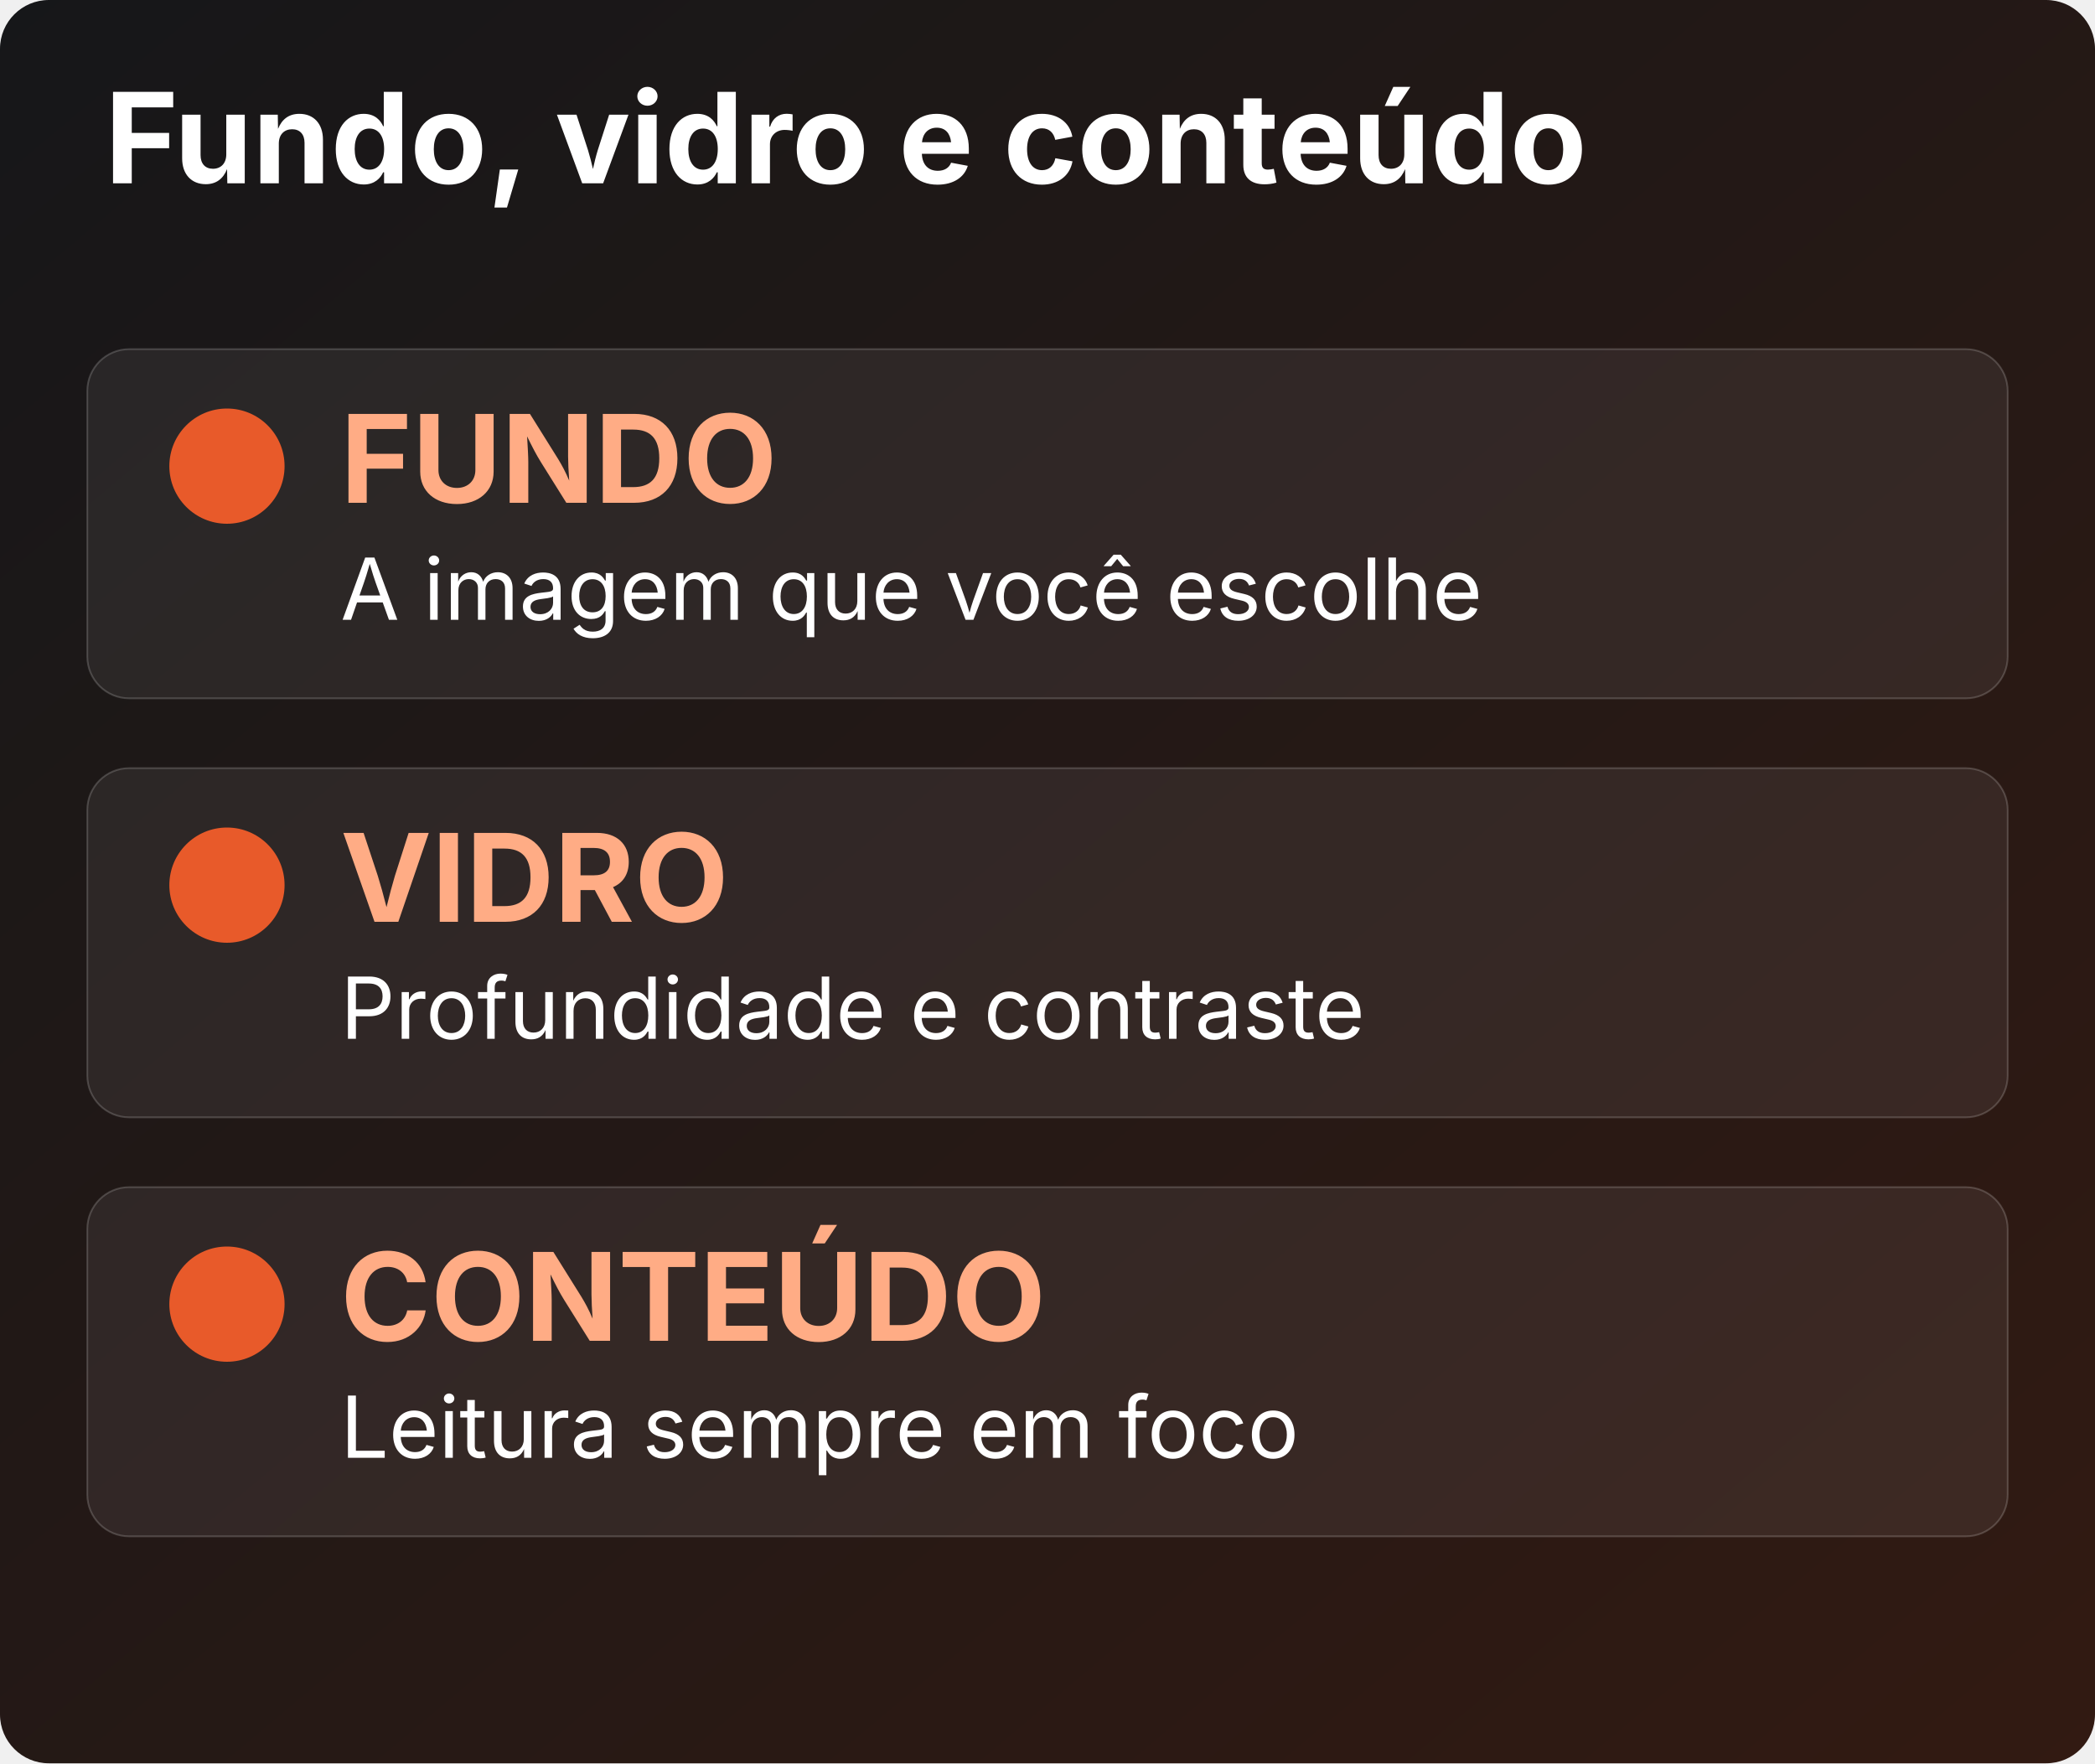
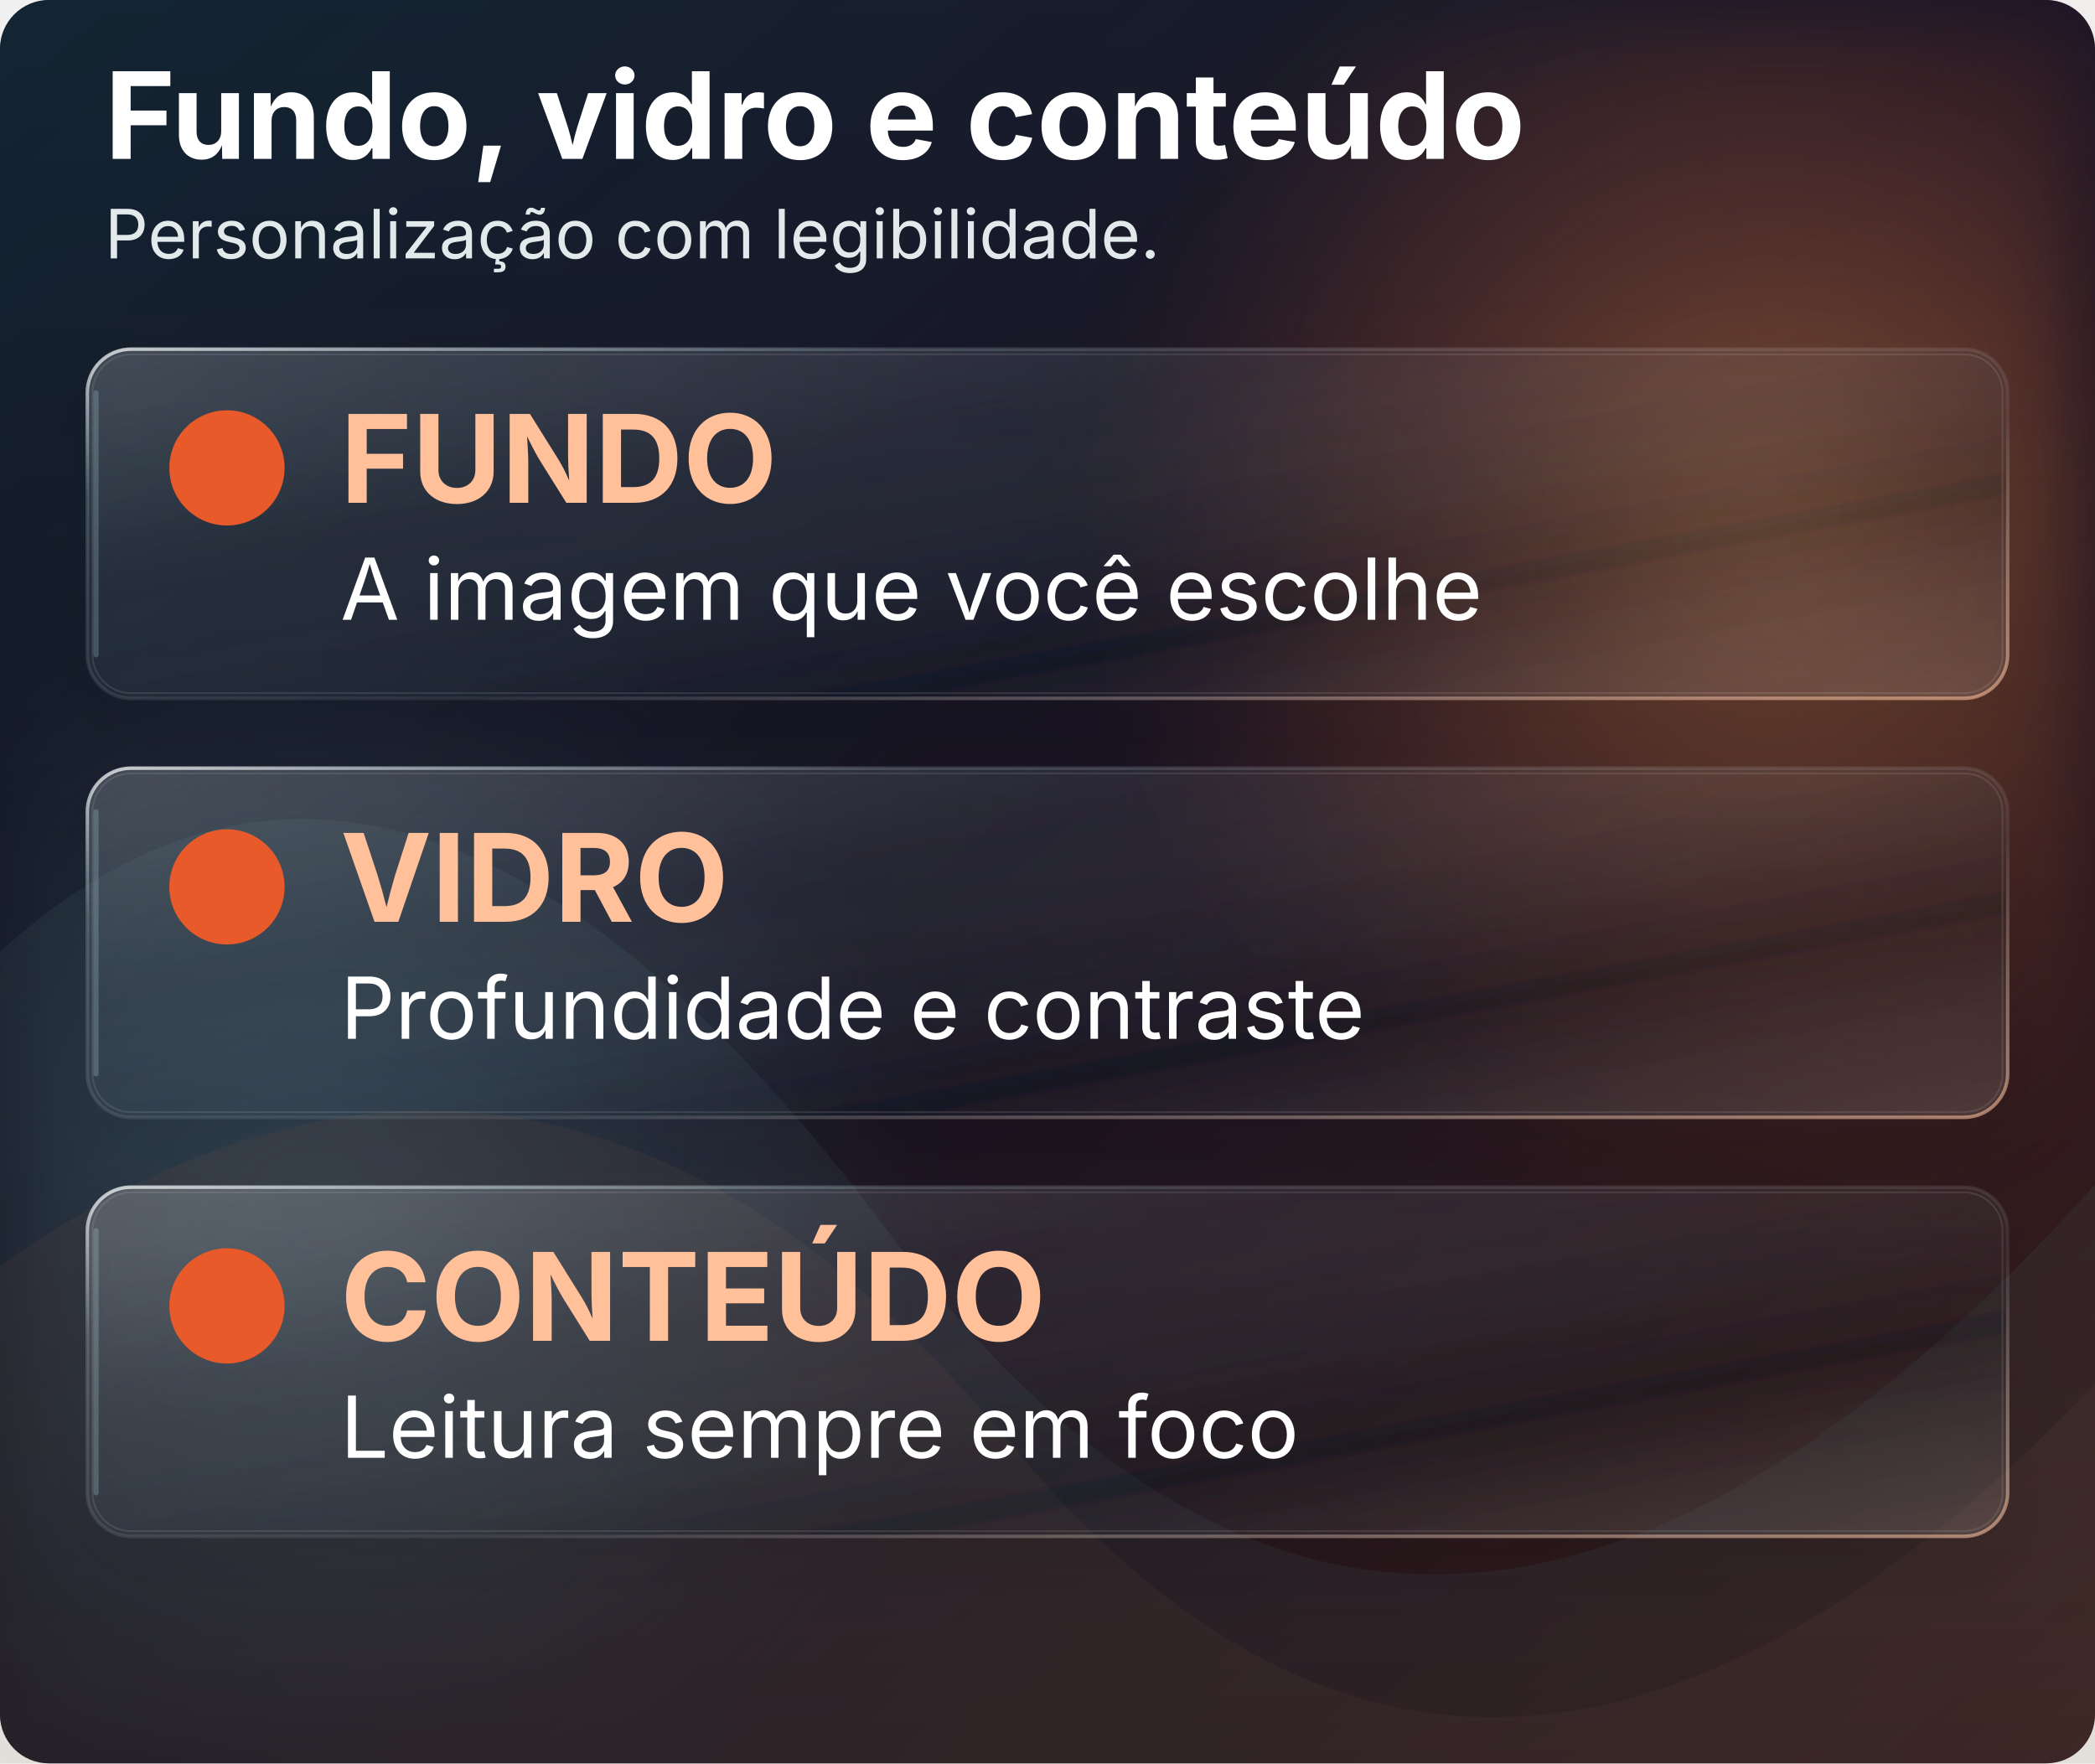
<svg xmlns="http://www.w3.org/2000/svg" viewBox="0 0 1200 1010" role="img" aria-labelledby="t">
  <defs>
-     <linearGradient id="b" x1="0" x2="1" y1="0" y2="1">
-       <stop stop-color="#161719" />
-       <stop offset="1" stop-color="#321a12" />
+     <linearGradient id="sky" x1="0" x2="1" y1="0" y2="1">
+       <stop stop-color="#183447" />
+       <stop offset=".48" stop-color="#251a31" />
+       <stop offset="1" stop-color="#7b3423" />
    </linearGradient>
+     <linearGradient id="veil" x1="0" x2="1" y1="0" y2="1">
+       <stop stop-color="#f7ffff" stop-opacity=".19" />
+       <stop offset=".32" stop-color="#cfe8f3" stop-opacity=".075" />
+       <stop offset=".7" stop-color="#182c39" stop-opacity=".14" />
+       <stop offset="1" stop-color="#fff3e6" stop-opacity=".12" />
+     </linearGradient>
+     <linearGradient id="rim" x1="0" y1="0" x2="1" y2="1">
+       <stop stop-color="#ffffff" stop-opacity=".74" />
+       <stop offset=".21" stop-color="#d5f5ff" stop-opacity=".17" />
+       <stop offset=".6" stop-color="#ffffff" stop-opacity=".06" />
+       <stop offset="1" stop-color="#ffc39e" stop-opacity=".57" />
+     </linearGradient>
+     <linearGradient id="shade" x1="0" y1="0" x2="0" y2="1">
+       <stop stop-color="#0b0d13" stop-opacity=".38" />
+       <stop offset="1" stop-color="#090b12" stop-opacity=".62" />
+     </linearGradient>
+     <radialGradient id="warm">
+       <stop stop-color="#ffa060" stop-opacity=".8" />
+       <stop offset="1" stop-color="#e85a2a" stop-opacity="0" />
+     </radialGradient>
+     <radialGradient id="cool">
+       <stop stop-color="#9be4ff" stop-opacity=".45" />
+       <stop offset="1" stop-color="#77cbe4" stop-opacity="0" />
+     </radialGradient>
+     <linearGradient id="light" x1="0" y1="0" x2="1" y2="0">
+       <stop stop-color="#fff" stop-opacity=".08" />
+       <stop offset=".5" stop-color="#fff" stop-opacity=".56" />
+       <stop offset="1" stop-color="#fff" stop-opacity=".03" />
+     </linearGradient>
+     <filter id="blur">
+       <feGaussianBlur stdDeviation="32" />
+     </filter>
+     <filter id="shadow" x="-30%" y="-30%" width="160%" height="180%">
+       <feDropShadow dx="0" dy="16" stdDeviation="18" flood-color="#000" flood-opacity=".4" />
+     </filter>
  </defs>
-   <rect width="1200" height="1010" rx="28" fill="url(#b)" />
+   <rect width="1200" height="1010" rx="28" fill="url(#sky)" />
+   <circle cx="1010" cy="303" r="380" fill="url(#warm)" filter="url(#blur)" />
+   <circle cx="180" cy="707" r="350" fill="url(#cool)" filter="url(#blur)" />
+   <path d="M-100 666.6 Q170 252.5 510 707 T1300 555.5 V1010 H-100Z" fill="#8ac1c5" opacity=".16" />
+   <path d="M-100 808 Q270 454.5 580 828.2 T1300 676.7 V1010 H-100Z" fill="#f5a277" opacity=".13" />
+   <rect width="1200" height="1010" rx="28" fill="url(#shade)" />
  <g font-family="Inter,'Segoe UI',Arial,sans-serif">
-     <text x="60" y="105" fill="#fff" font-size="72" font-weight="700">Fundo, vidro e conteúdo</text>
-     <rect x="50" y="200" width="1100" height="200" rx="24" fill="#ffffff" fill-opacity=".07" stroke="#ffffff" stroke-opacity=".18" />
-     <circle cx="130" cy="267" r="33" fill="#e85a2a" />
-     <text x="195" y="288" fill="#ffac85" font-size="70" font-weight="700">FUNDO</text>
-     <text x="195" y="355" fill="#fff" font-size="49">A imagem que você escolhe</text>
-     <rect x="50" y="440" width="1100" height="200" rx="24" fill="#ffffff" fill-opacity=".07" stroke="#ffffff" stroke-opacity=".18" />
-     <circle cx="130" cy="507" r="33" fill="#e85a2a" />
-     <text x="195" y="528" fill="#ffac85" font-size="70" font-weight="700">VIDRO</text>
-     <text x="195" y="595" fill="#fff" font-size="49">Profundidade e contraste</text>
-     <rect x="50" y="680" width="1100" height="200" rx="24" fill="#ffffff" fill-opacity=".07" stroke="#ffffff" stroke-opacity=".18" />
-     <circle cx="130" cy="747" r="33" fill="#e85a2a" />
-     <text x="195" y="768" fill="#ffac85" font-size="70" font-weight="700">CONTEÚDO</text>
-     <text x="195" y="835" fill="#fff" font-size="49">Leitura sempre em foco</text>
+     <text x="60" y="91" fill="#fff" font-size="69" font-weight="700">Fundo, vidro e conteúdo</text>
+     <text x="60" y="148" fill="#e1e9eb" font-size="39" font-weight="400">Personalização com legibilidade.</text>
+     <g filter="url(#shadow)">
+       <rect x="50" y="200" width="1100" height="200" rx="25" fill="url(#veil)" stroke="url(#rim)" stroke-width="2" />
+       <rect x="53" y="203" width="1094" height="194" rx="22" fill="none" stroke="#fff" stroke-opacity=".10" />
+       <path d="M75 205 H1125" fill="none" stroke="url(#light)" stroke-width="3" stroke-linecap="round" />
+       <path d="M55 225 V375" fill="none" stroke="#d5f7ff" stroke-opacity=".2" stroke-width="3" stroke-linecap="round" />
+     </g>
+     <circle cx="130" cy="268" r="33" fill="#e85a2a" />
+     <text x="195" y="288" fill="#ffc09a" font-size="70" font-weight="700">FUNDO</text>
+     <text x="195" y="355" fill="#fff" font-size="49" font-weight="400">A imagem que você escolhe</text>
+     <g filter="url(#shadow)">
+       <rect x="50" y="440" width="1100" height="200" rx="25" fill="url(#veil)" stroke="url(#rim)" stroke-width="2" />
+       <rect x="53" y="443" width="1094" height="194" rx="22" fill="none" stroke="#fff" stroke-opacity=".10" />
+       <path d="M75 445 H1125" fill="none" stroke="url(#light)" stroke-width="3" stroke-linecap="round" />
+       <path d="M55 465 V615" fill="none" stroke="#d5f7ff" stroke-opacity=".2" stroke-width="3" stroke-linecap="round" />
+     </g>
+     <circle cx="130" cy="508" r="33" fill="#e85a2a" />
+     <text x="195" y="528" fill="#ffc09a" font-size="70" font-weight="700">VIDRO</text>
+     <text x="195" y="595" fill="#fff" font-size="49" font-weight="400">Profundidade e contraste</text>
+     <g filter="url(#shadow)">
+       <rect x="50" y="680" width="1100" height="200" rx="25" fill="url(#veil)" stroke="url(#rim)" stroke-width="2" />
+       <rect x="53" y="683" width="1094" height="194" rx="22" fill="none" stroke="#fff" stroke-opacity=".10" />
+       <path d="M75 685 H1125" fill="none" stroke="url(#light)" stroke-width="3" stroke-linecap="round" />
+       <path d="M55 705 V855" fill="none" stroke="#d5f7ff" stroke-opacity=".2" stroke-width="3" stroke-linecap="round" />
+     </g>
+     <circle cx="130" cy="748" r="33" fill="#e85a2a" />
+     <text x="195" y="768" fill="#ffc09a" font-size="70" font-weight="700">CONTEÚDO</text>
+     <text x="195" y="835" fill="#fff" font-size="49" font-weight="400">Leitura sempre em foco</text>
  </g>
</svg>
